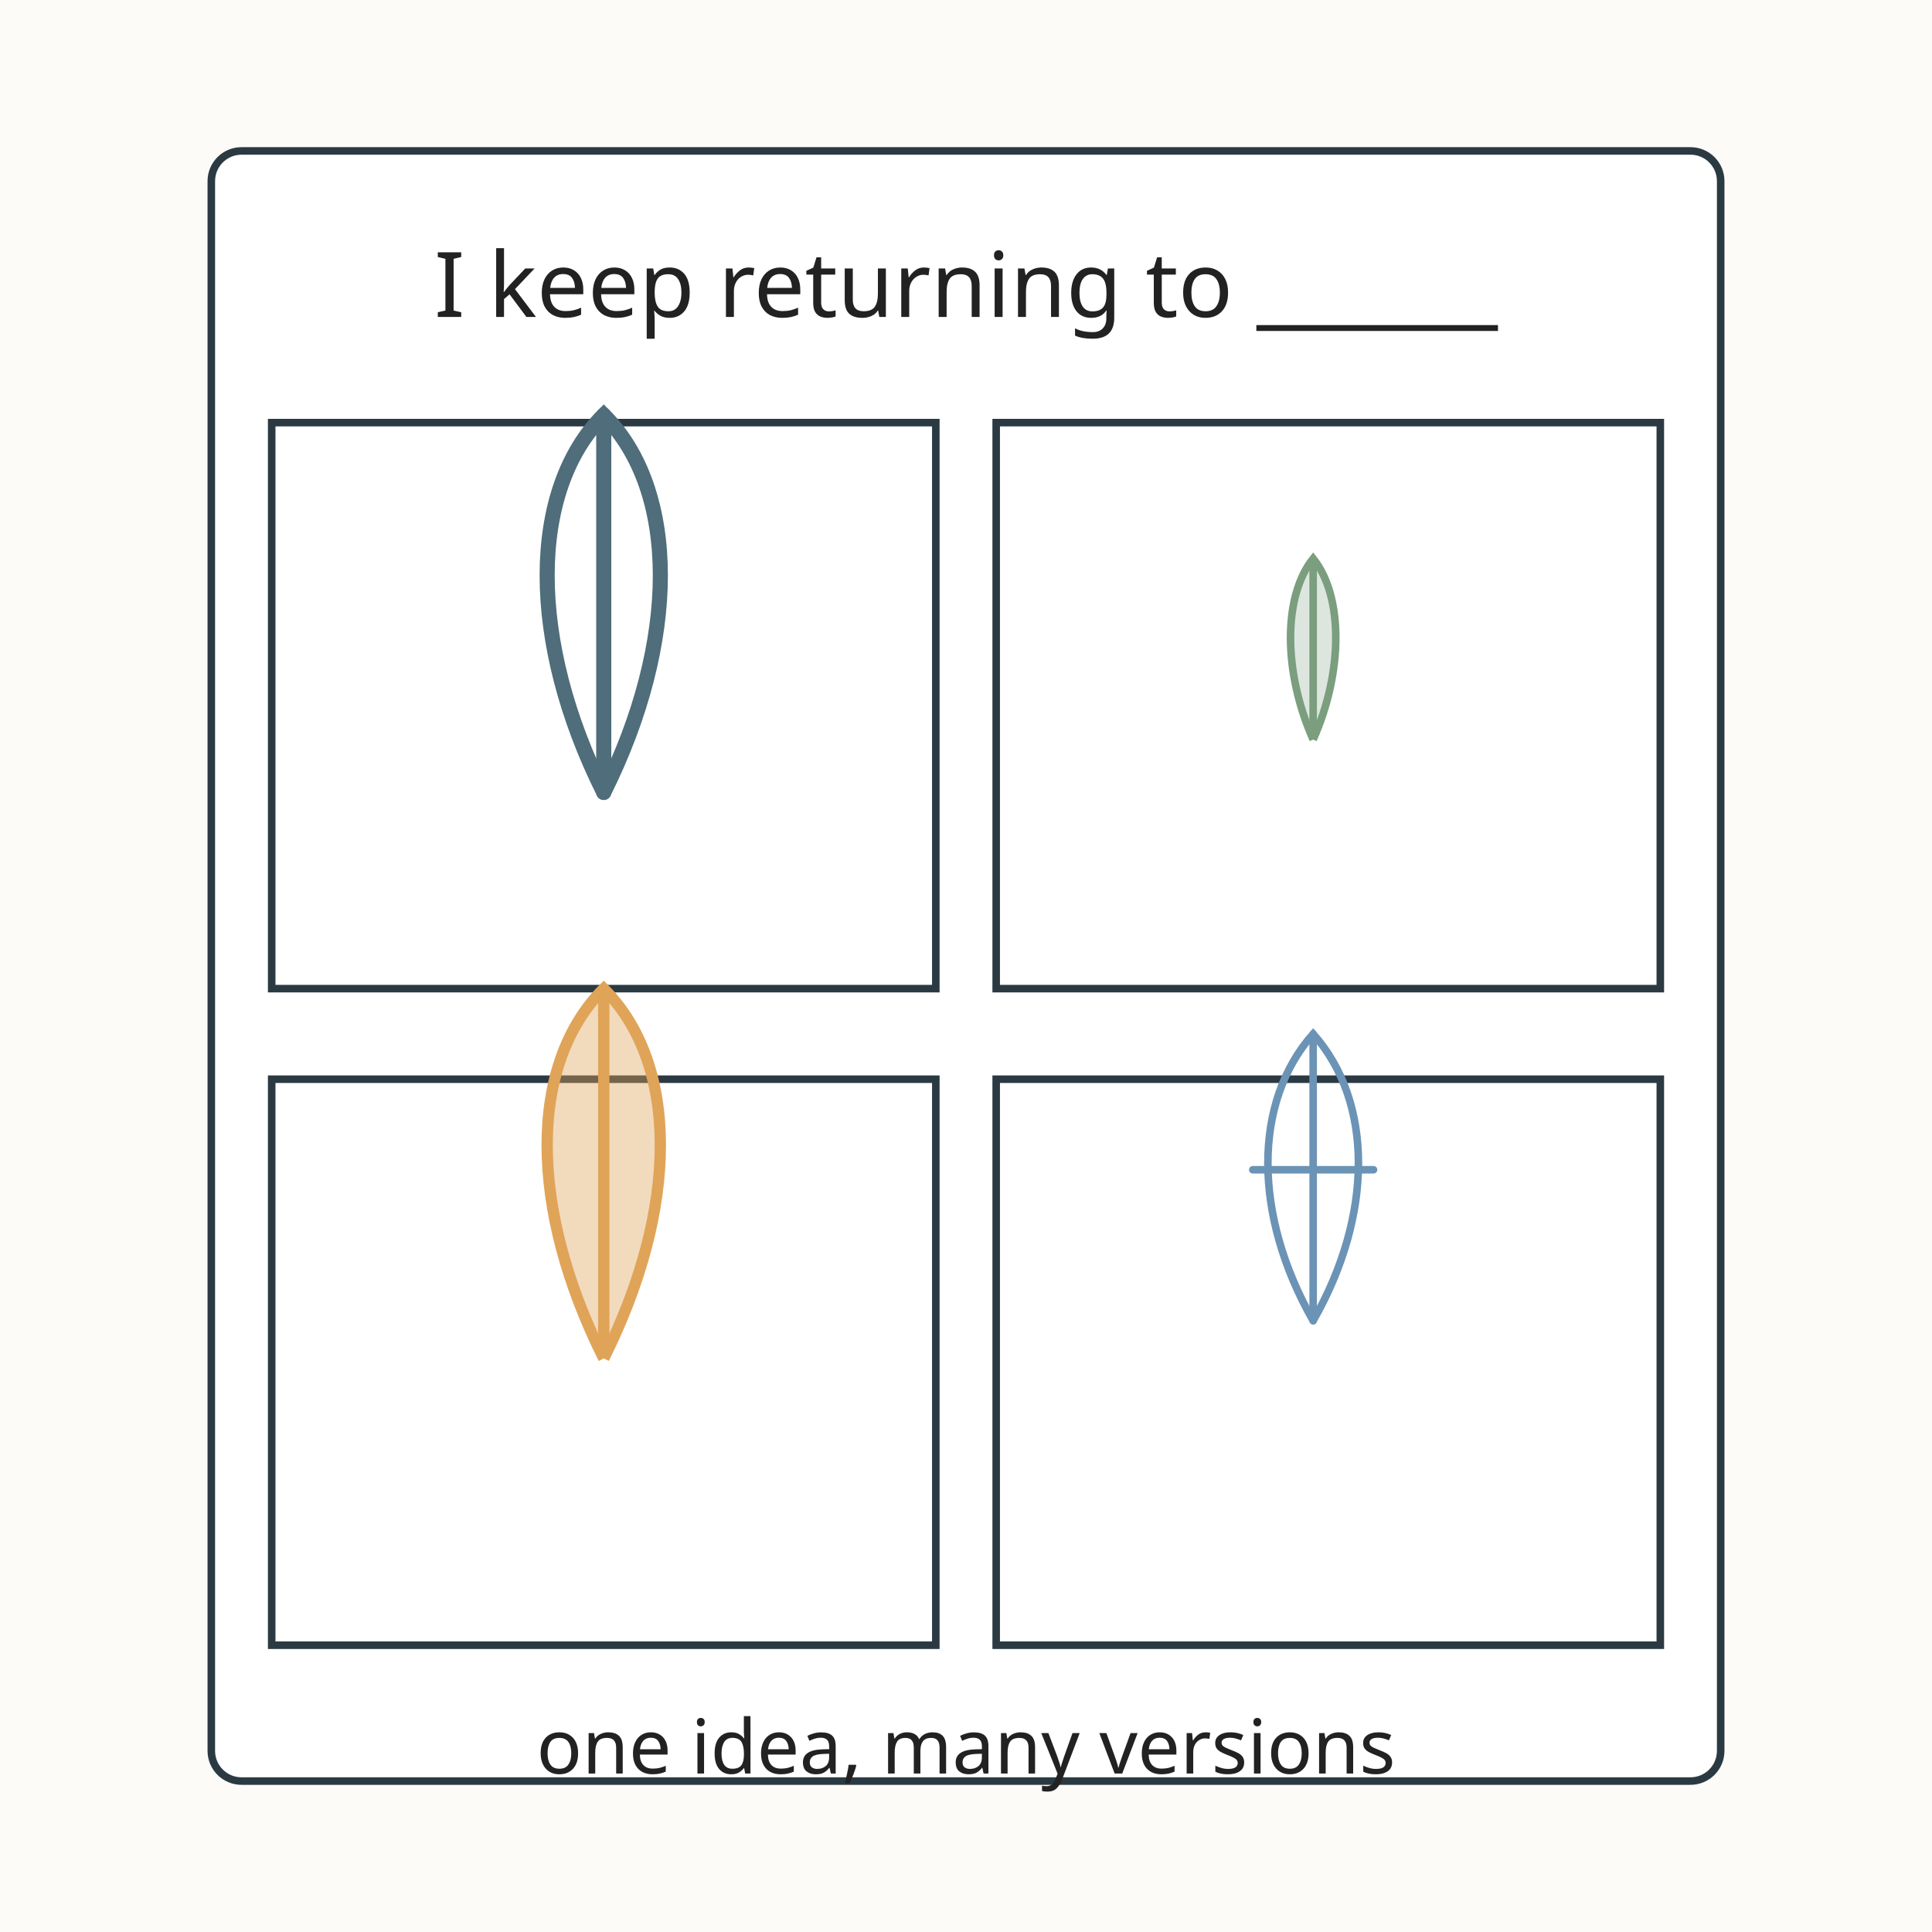
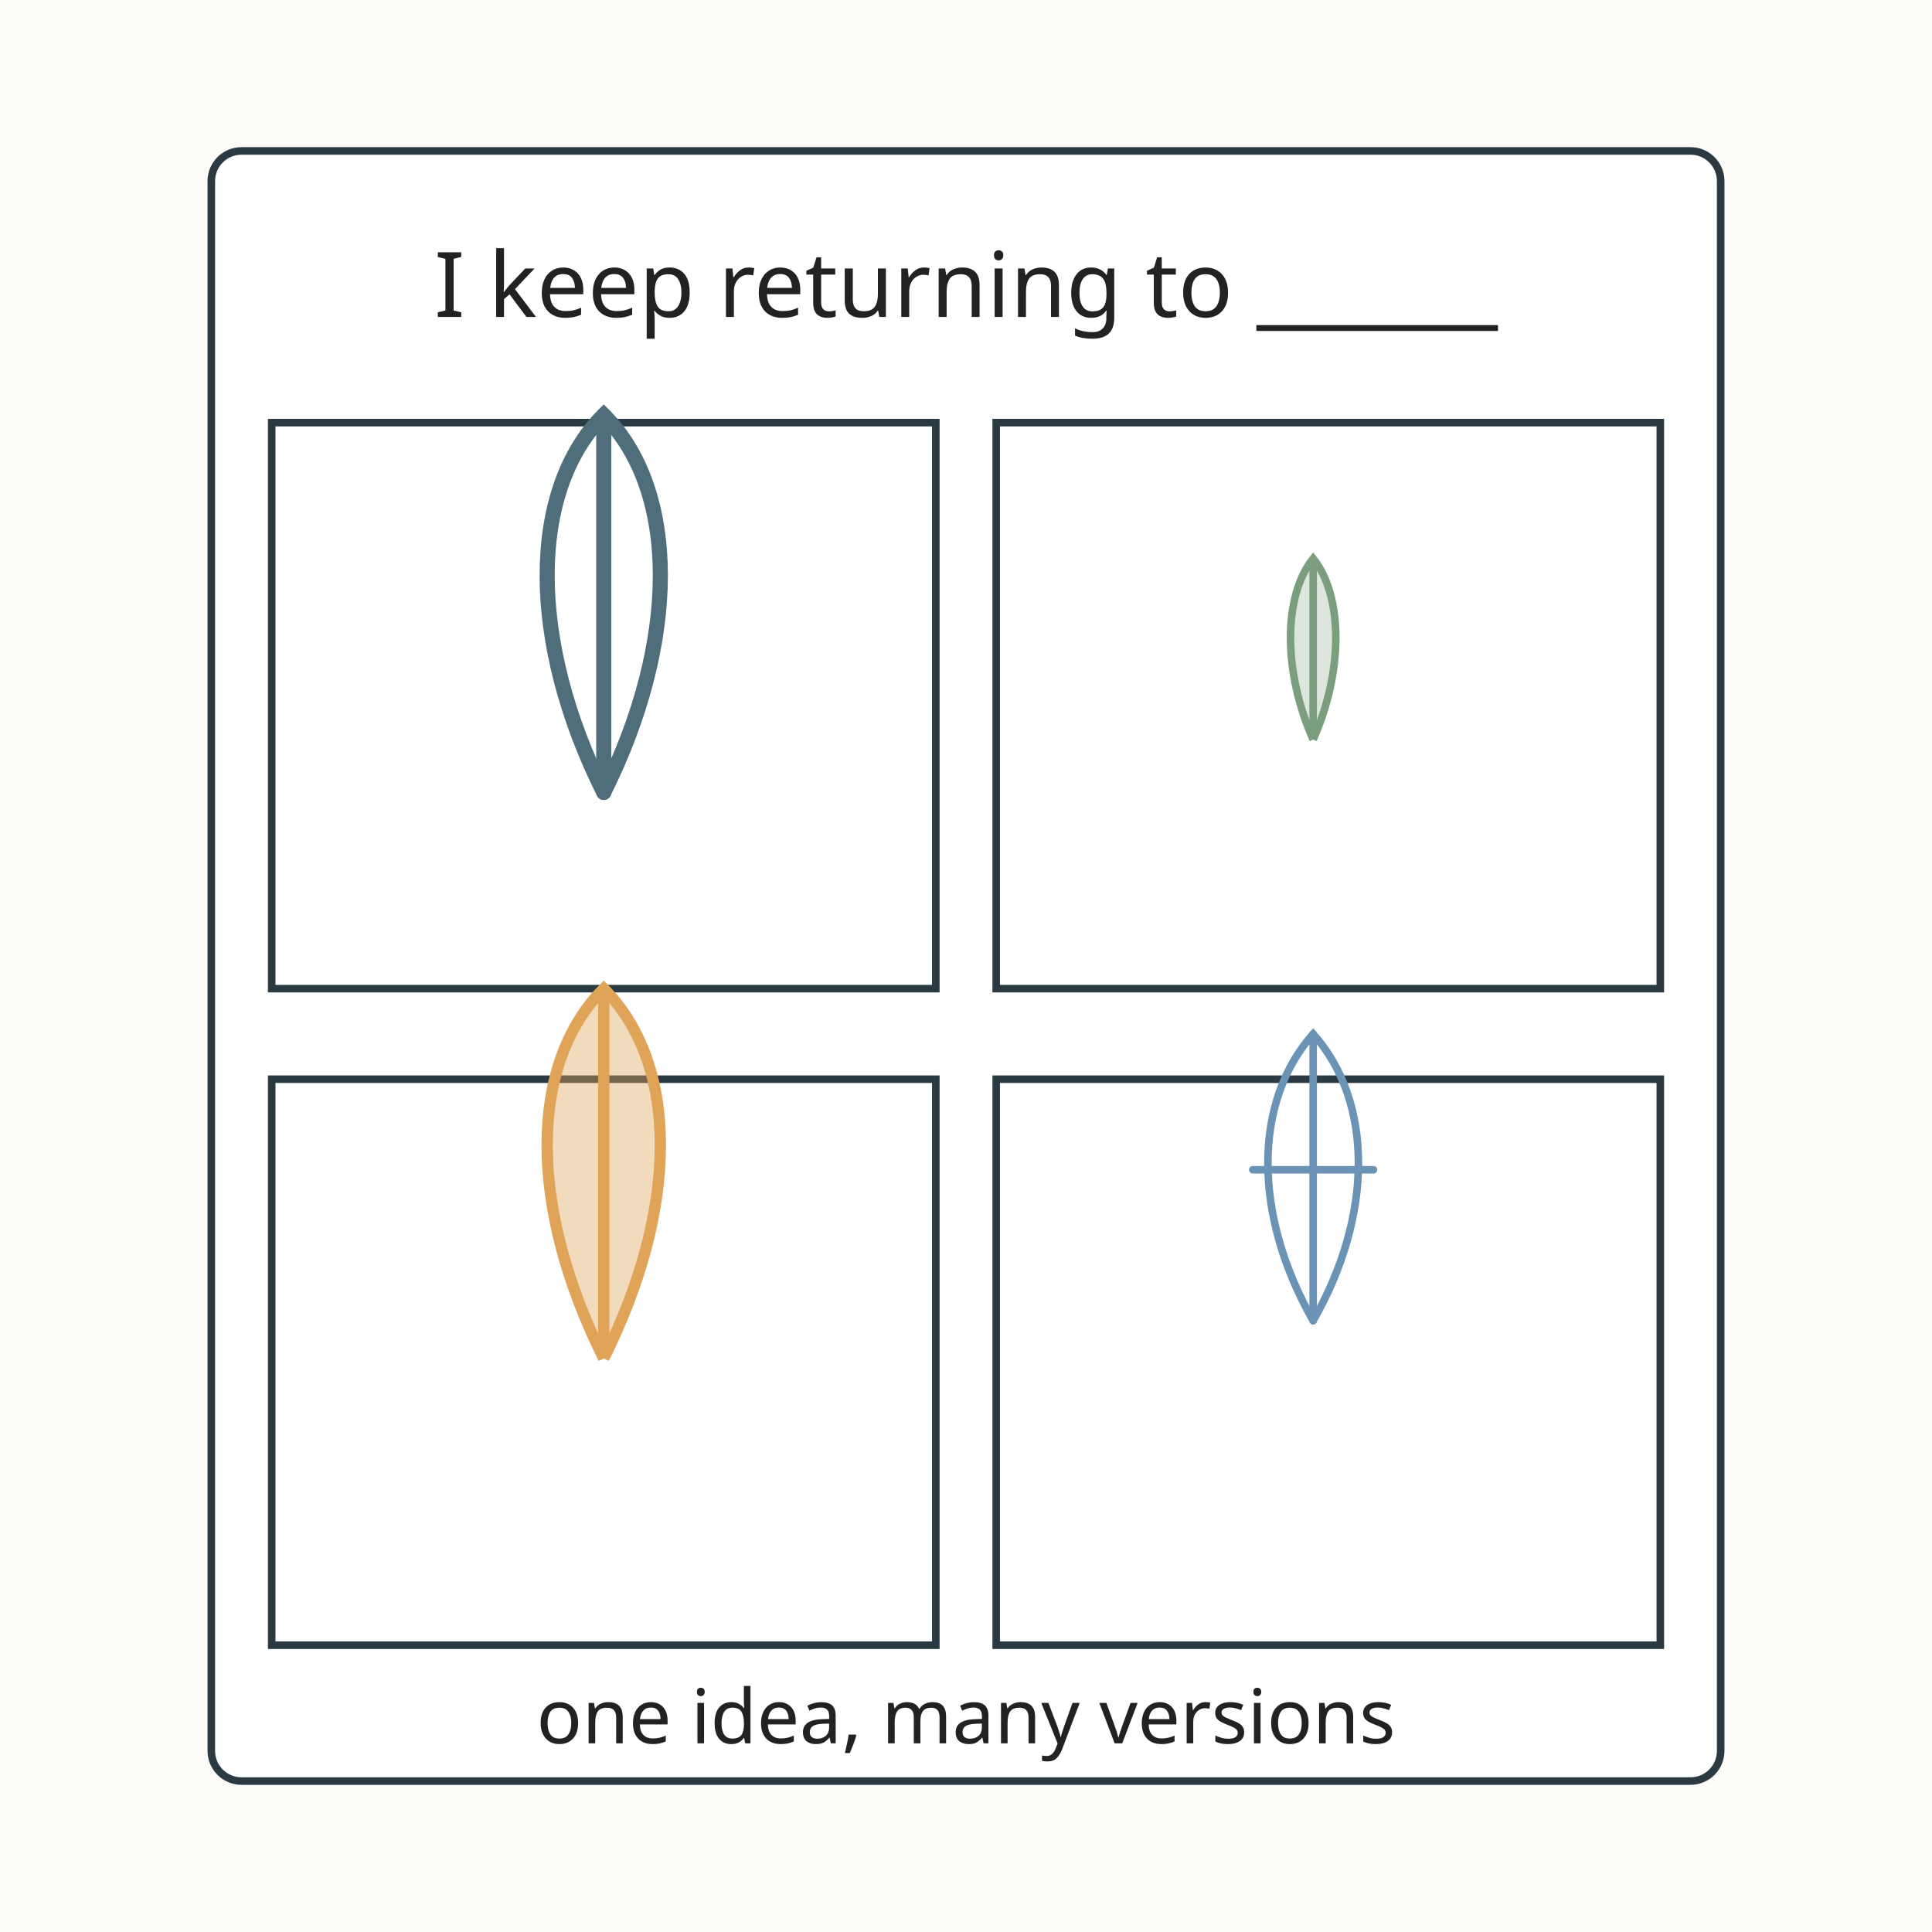
<svg xmlns="http://www.w3.org/2000/svg" viewBox="0 0 512 512" role="img" aria-labelledby="title-L-10-007-01-body-of-work desc-L-10-007-01-body-of-work">
  <rect width="512" height="512" fill="#fdfbf7" />
  <rect x="56" y="40" width="400" height="432" rx="8" fill="#ffffff" stroke="#2b3a42" stroke-width="2" />
  <text x="256" y="84" text-anchor="middle" font-family="sans-serif" font-size="24" fill="#222222">I keep returning to ______</text>
  <g stroke="#2b3a42" stroke-width="2" fill="none">
    <rect x="72" y="112" width="176" height="150" />
    <rect x="264" y="112" width="176" height="150" />
    <rect x="72" y="286" width="176" height="150" />
    <rect x="264" y="286" width="176" height="150" />
  </g>
  <g stroke="#4f6d7a" stroke-width="4" fill="none" stroke-linecap="round">
    <path d="M160 210 C140 170 140 130 160 110 C180 130 180 170 160 210" />
    <path d="M160 110 L160 210" />
  </g>
  <g stroke="#7a9e7e" stroke-width="2" fill="#7a9e7e" fill-opacity="0.25">
    <path d="M348 196 C340 178 340 158 348 148 C356 158 356 178 348 196" />
    <path d="M348 148 L348 196" stroke="#7a9e7e" stroke-width="2" />
  </g>
  <g stroke="#e0a458" stroke-width="3" fill="#e0a458" fill-opacity="0.4">
    <path d="M160 360 C140 320 140 282 160 262 C180 282 180 320 160 360" />
    <path d="M160 262 L160 360" stroke="#e0a458" stroke-width="3" />
  </g>
  <g stroke="#6b93b6" stroke-width="2" fill="none" stroke-linecap="round">
    <path d="M348 350 C332 322 332 292 348 274 C364 292 364 322 348 350" />
    <path d="M348 274 L348 350" />
    <path d="M332 310 L364 310" />
  </g>
-   <text x="256" y="470" text-anchor="middle" font-family="sans-serif" font-size="20" fill="#222222">one idea, many versions</text>
+   <text x="256" y="462" text-anchor="middle" font-family="sans-serif" font-size="20" fill="#222222">one idea, many versions</text>
</svg>
